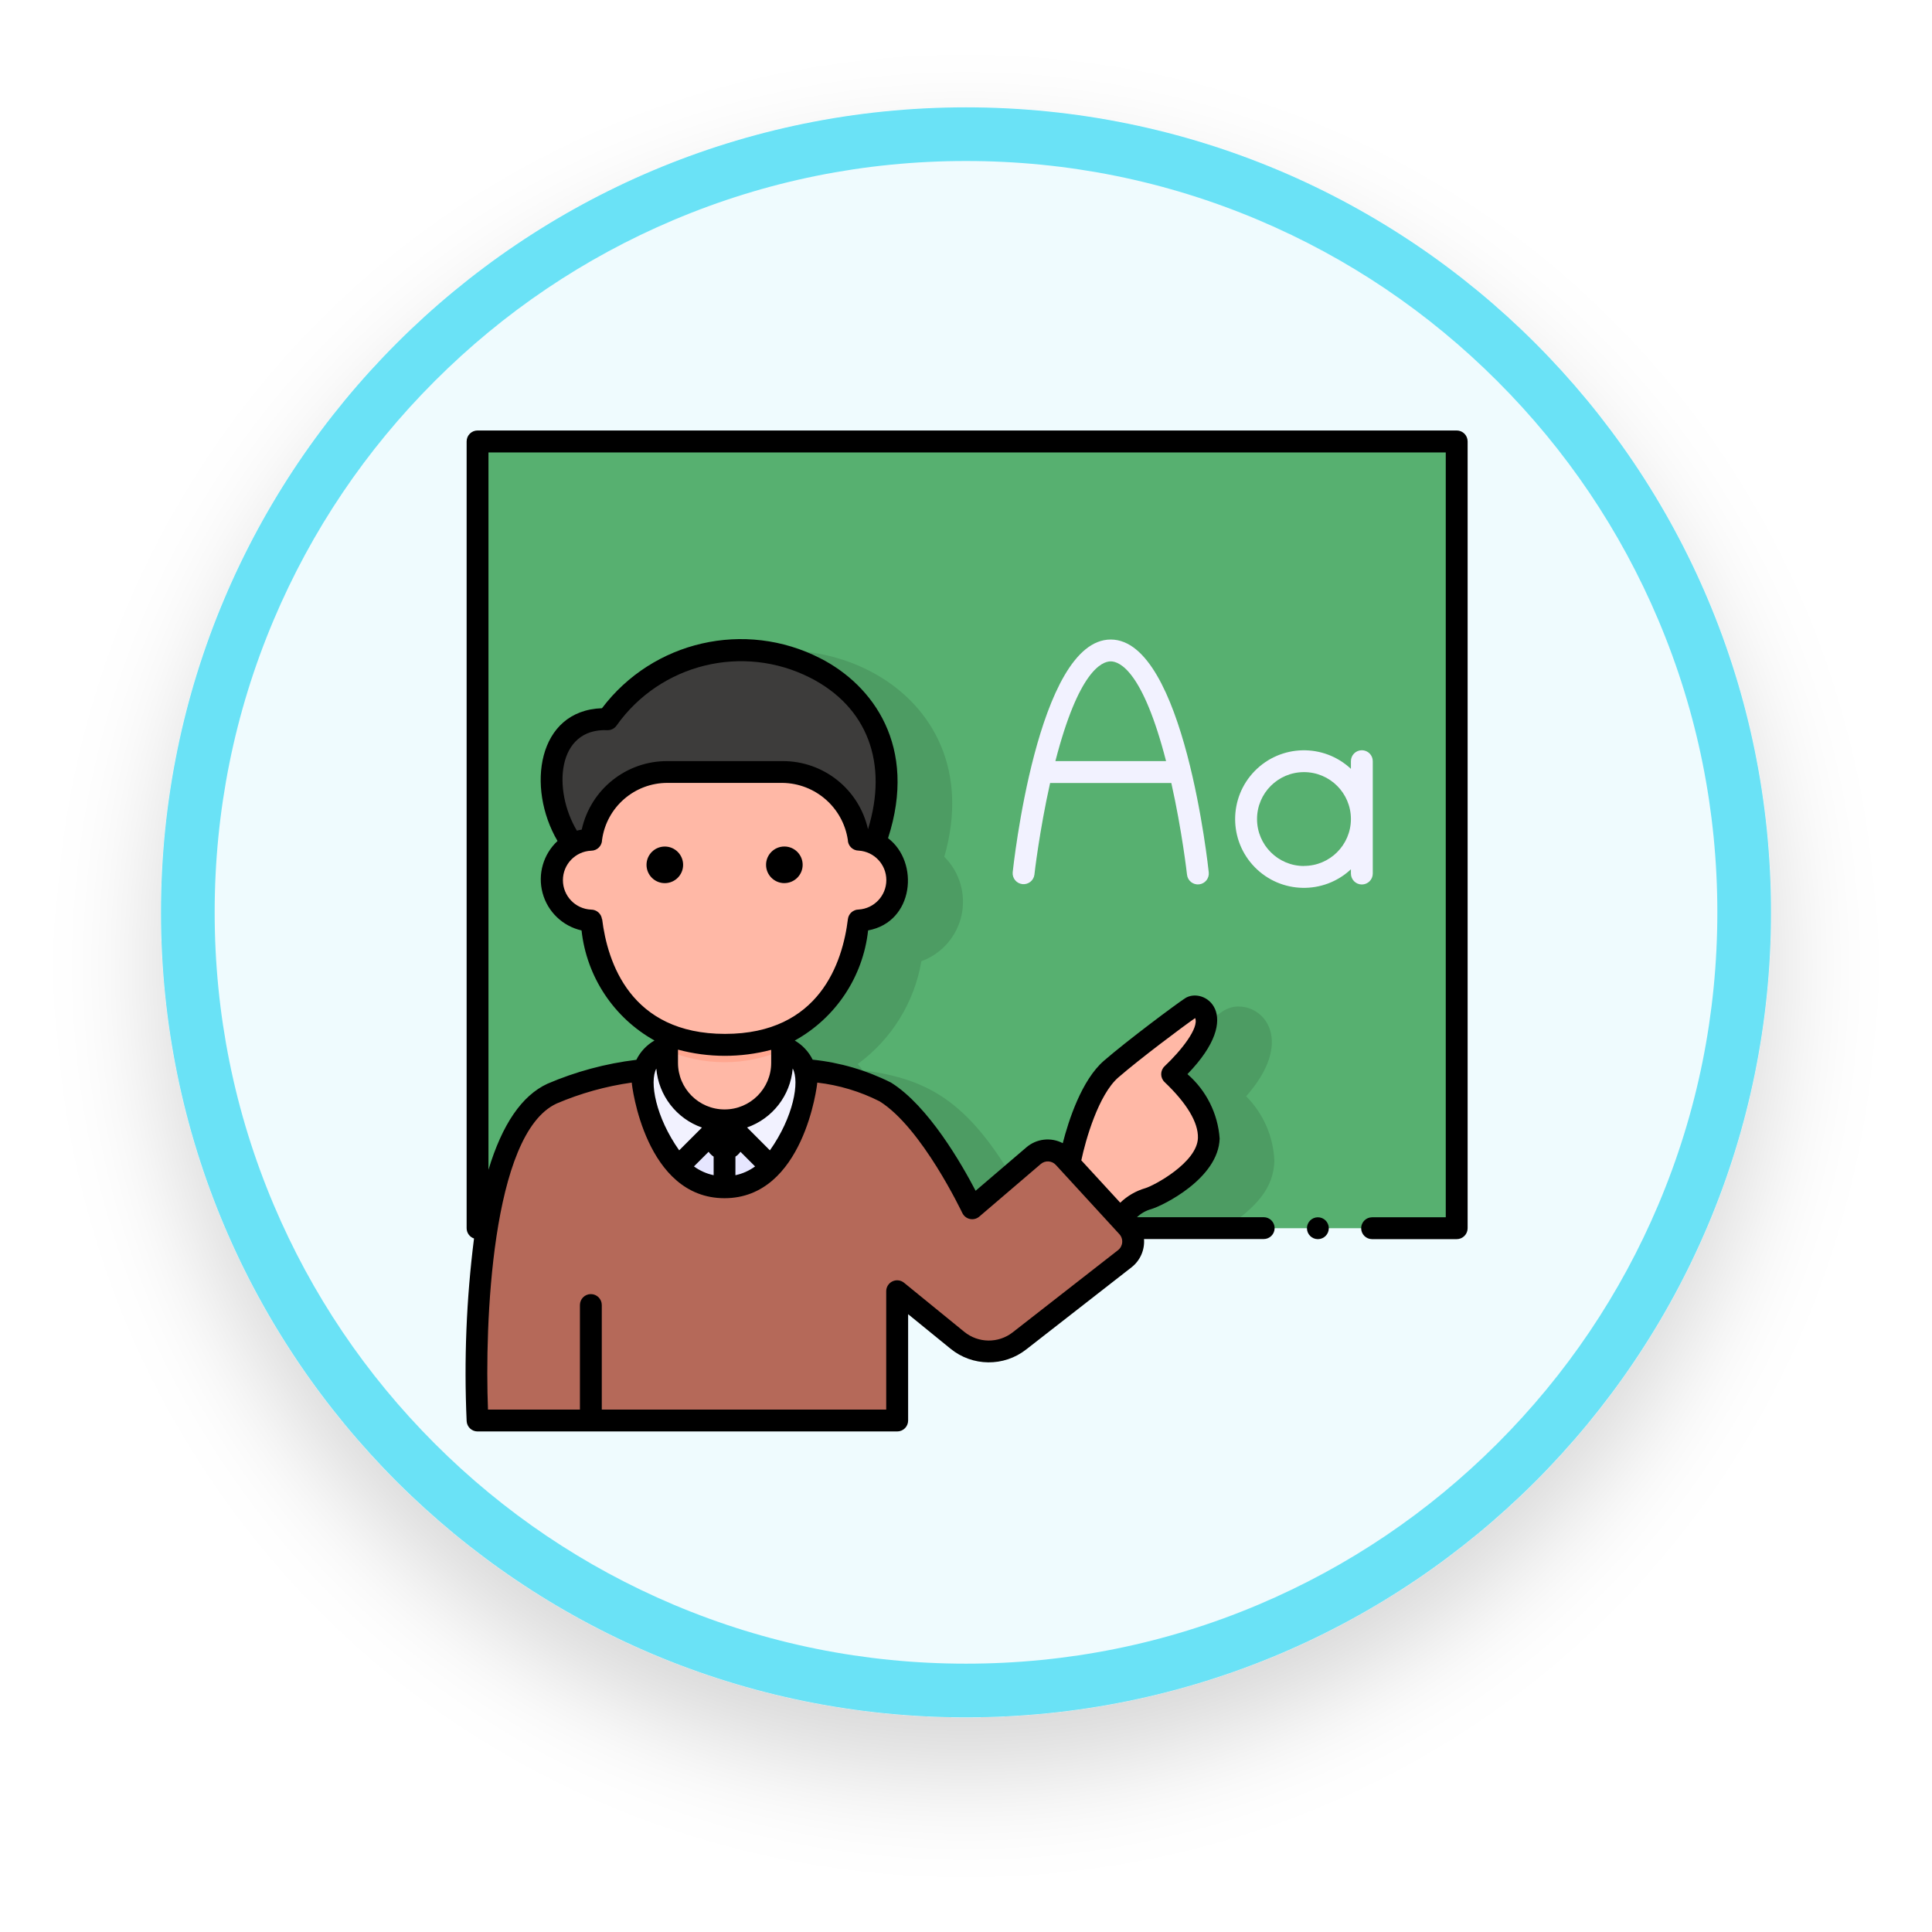
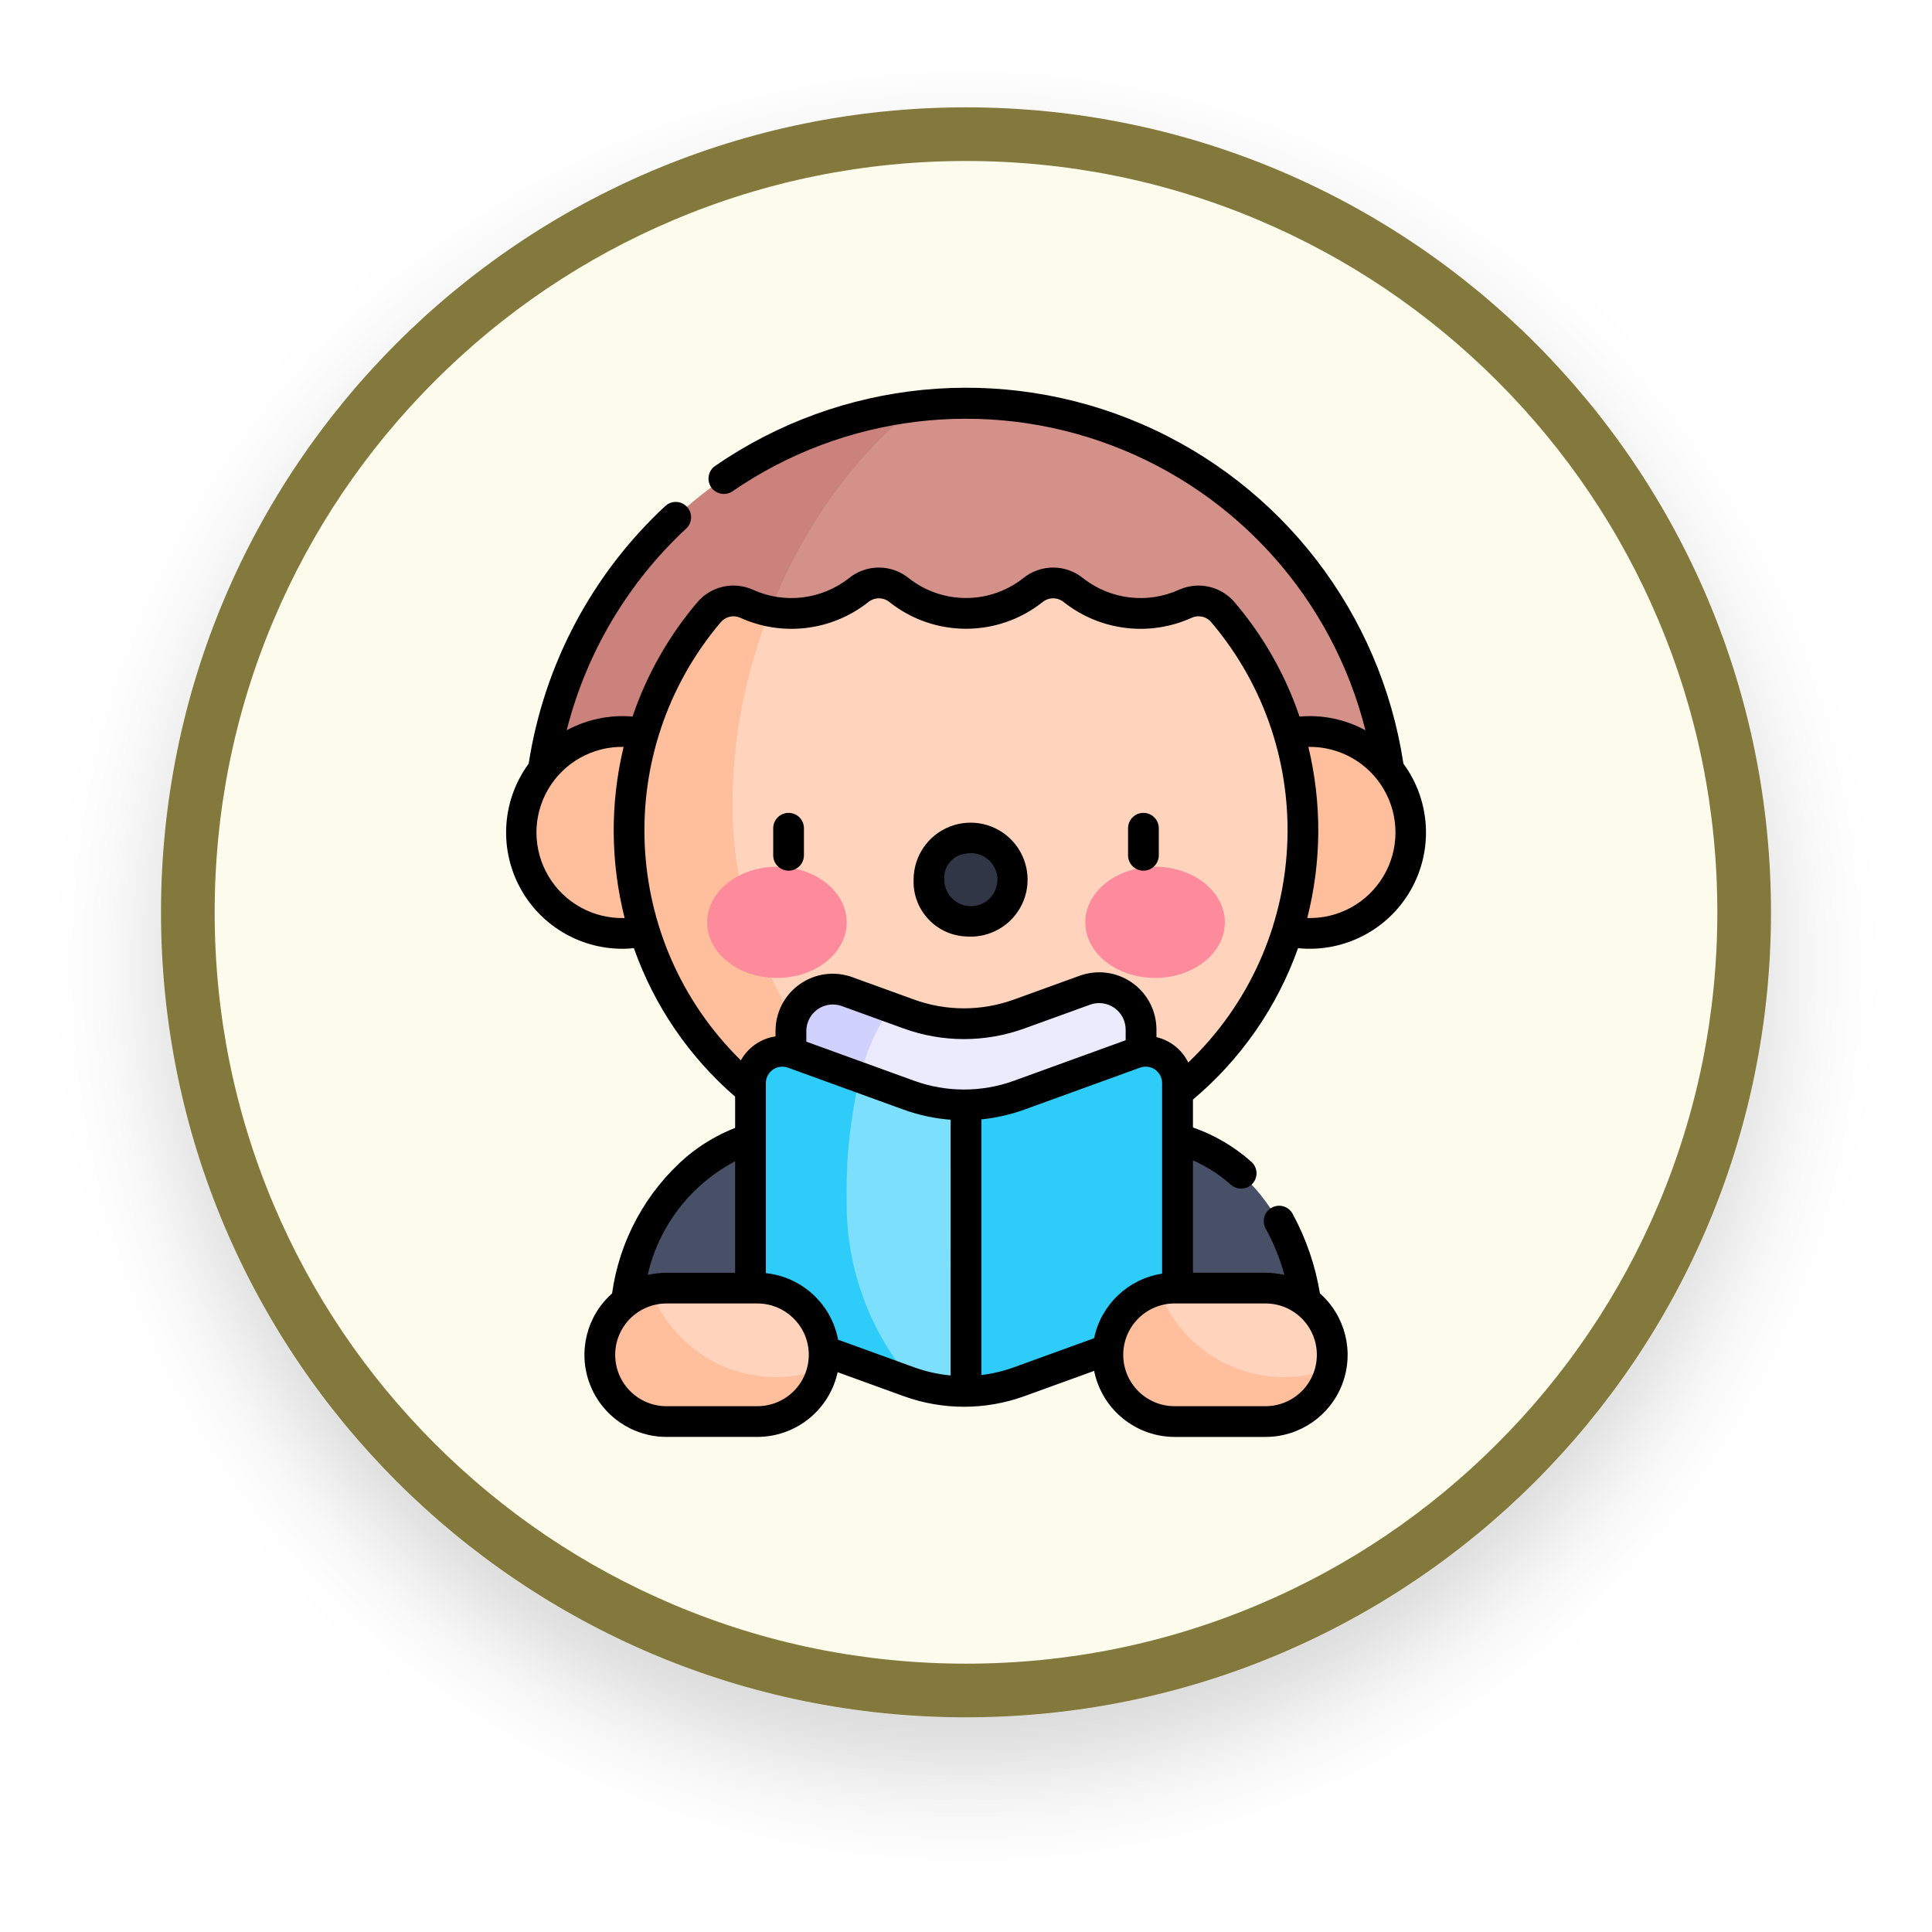
<svg xmlns="http://www.w3.org/2000/svg" width="108" height="108" viewBox="0 0 108 108">
  <defs>
    <filter id="Path_904820" x="0" y="0" width="108" height="108" filterUnits="userSpaceOnUse">
      <feOffset dy="3" input="SourceAlpha" />
      <feGaussianBlur stdDeviation="3" result="blur" />
      <feFlood flood-opacity="0.161" />
      <feComposite operator="in" in2="blur" />
      <feComposite in="SourceGraphic" />
    </filter>
  </defs>
-   <g id="Group_1206345" data-name="Group 1206345" transform="translate(-161 -5953.465)">
-     <g id="Group_1206151" data-name="Group 1206151" transform="translate(0 61.465)">
-       <g id="Group_1203801" data-name="Group 1203801" transform="translate(170 5898)">
-         <g id="Group_1203172" data-name="Group 1203172">
-           <g id="Group_1202793" data-name="Group 1202793">
-             <g id="Group_1178315" data-name="Group 1178315" transform="translate(0 0)">
-               <g id="Group_1173585" data-name="Group 1173585">
-                 <g id="Group_1173428" data-name="Group 1173428">
+   <g id="Group_1226399" data-name="Group 1226399" transform="translate(-616.97 -487.011)">
+     <g id="Group_1226070" data-name="Group 1226070">
+       <g id="Group_1224952" data-name="Group 1224952" transform="translate(-3.03 -393.989)">
+         <g id="Group_1203639" data-name="Group 1203639" transform="translate(0 81)">
+           <g id="Group_1202437" data-name="Group 1202437" transform="translate(0.523 386.813)">
+             <g id="Group_1177315" data-name="Group 1177315" transform="translate(-0.523 -112.813)">
+               <g id="Group_1173585" data-name="Group 1173585" transform="translate(629 532)">
+                 <g id="Group_1173428" data-name="Group 1173428" transform="translate(0 0)">
                  <g id="Group_1171958" data-name="Group 1171958">
                    <g id="Group_1167341" data-name="Group 1167341">
                      <g id="Group_1166792" data-name="Group 1166792">
                        <g transform="matrix(1, 0, 0, 1, -9, -6)" filter="url(#Path_904820)">
-                           <g id="Path_904820-2" data-name="Path 904820" transform="translate(9 6)" fill="#effbfe">
+                           <g id="Path_904820-2" data-name="Path 904820" transform="translate(9 6)" fill="#fdfbec">
                            <path d="M 45 88.5 C 39.127 88.5 33.43 87.35 28.068 85.082 C 22.889 82.891 18.236 79.755 14.241 75.759 C 10.245 71.764 7.109 67.111 4.918 61.932 C 2.65 56.57 1.5 50.873 1.5 45 C 1.5 39.127 2.65 33.43 4.918 28.068 C 7.109 22.889 10.245 18.236 14.241 14.241 C 18.236 10.245 22.889 7.109 28.068 4.918 C 33.43 2.65 39.127 1.5 45 1.5 C 50.873 1.5 56.57 2.65 61.932 4.918 C 67.111 7.109 71.764 10.245 75.759 14.241 C 79.755 18.236 82.891 22.889 85.082 28.068 C 87.35 33.43 88.5 39.127 88.5 45 C 88.5 50.873 87.35 56.57 85.082 61.932 C 82.891 67.111 79.755 71.764 75.759 75.759 C 71.764 79.755 67.111 82.891 61.932 85.082 C 56.57 87.35 50.873 88.5 45 88.5 Z" stroke="none" />
-                             <path d="M 45 3 C 39.329 3 33.829 4.11 28.653 6.299 C 23.652 8.415 19.16 11.443 15.302 15.302 C 11.443 19.16 8.415 23.652 6.299 28.653 C 4.11 33.829 3 39.329 3 45 C 3 50.671 4.11 56.171 6.299 61.347 C 8.415 66.348 11.443 70.84 15.302 74.698 C 19.16 78.557 23.652 81.585 28.653 83.701 C 33.829 85.89 39.329 87 45 87 C 50.671 87 56.171 85.89 61.347 83.701 C 66.348 81.585 70.84 78.557 74.698 74.698 C 78.557 70.84 81.585 66.348 83.701 61.347 C 85.89 56.171 87 50.671 87 45 C 87 39.329 85.89 33.829 83.701 28.653 C 81.585 23.652 78.557 19.16 74.698 15.302 C 70.84 11.443 66.348 8.415 61.347 6.299 C 56.171 4.11 50.671 3 45 3 M 45 -7.62939453125e-06 C 69.853 -7.62939453125e-06 90 20.147 90 45 C 90 69.853 69.853 90 45 90 C 20.147 90 -7.62939453125e-06 69.853 -7.62939453125e-06 45 C -7.62939453125e-06 20.147 20.147 -7.62939453125e-06 45 -7.62939453125e-06 Z" stroke="none" fill="#6ae2f6" />
+                             <path d="M 45 3 C 39.329 3 33.829 4.11 28.653 6.299 C 23.652 8.415 19.16 11.443 15.302 15.302 C 11.443 19.16 8.415 23.652 6.299 28.653 C 4.11 33.829 3 39.329 3 45 C 3 50.671 4.11 56.171 6.299 61.347 C 8.415 66.348 11.443 70.84 15.302 74.698 C 19.16 78.557 23.652 81.585 28.653 83.701 C 33.829 85.89 39.329 87 45 87 C 50.671 87 56.171 85.89 61.347 83.701 C 66.348 81.585 70.84 78.557 74.698 74.698 C 78.557 70.84 81.585 66.348 83.701 61.347 C 85.89 56.171 87 50.671 87 45 C 87 39.329 85.89 33.829 83.701 28.653 C 81.585 23.652 78.557 19.16 74.698 15.302 C 70.84 11.443 66.348 8.415 61.347 6.299 C 56.171 4.11 50.671 3 45 3 M 45 -7.62939453125e-06 C 69.853 -7.62939453125e-06 90 20.147 90 45 C 90 69.853 69.853 90 45 90 C 20.147 90 -7.62939453125e-06 69.853 -7.62939453125e-06 45 C -7.62939453125e-06 20.147 20.147 -7.62939453125e-06 45 -7.62939453125e-06 Z" stroke="none" fill="#83793c" />
                          </g>
                        </g>
                      </g>
                    </g>
                  </g>
                </g>
              </g>
            </g>
          </g>
        </g>
      </g>
-       <g id="profesor" transform="translate(160.511 5889.064)">
-         <g id="Art" transform="translate(27.127 27.611)">
-           <g id="Teacher_II" data-name="Teacher II" transform="translate(0 0)">
-             <path id="Path_1044527" data-name="Path 1044527" d="M32,32H86.734V75.983H32Z" transform="translate(-31.942 -32)" fill="#57b070" />
-             <path id="Path_1044528" data-name="Path 1044528" d="M385.085,173.9v.429a3.845,3.845,0,1,0,0,5.615v.238a.611.611,0,0,0,1.222,0V173.9A.611.611,0,0,0,385.085,173.9Zm-2.624,5.86a2.624,2.624,0,1,1,2.624-2.624A2.624,2.624,0,0,1,382.461,179.755Z" transform="translate(-336.206 -156.025)" fill="#f2f2ff" />
-             <path id="Path_1044529" data-name="Path 1044529" d="M287.773,135.658c-.019-.171-1.372-13.01-5.48-13.01s-5.46,12.839-5.48,13.01a.611.611,0,0,0,1.214.137c0-.027.281-2.458.878-5.128h6.775c.6,2.67.875,5.1.878,5.128A.611.611,0,0,0,287.773,135.658Zm-5.48-11.789c.5,0,1.8.551,3.094,5.576H279.2c1.295-5.025,2.592-5.576,3.093-5.576Z" transform="translate(-246.841 -111.573)" fill="#f2f2ff" />
-             <path id="Path_1044530" data-name="Path 1044530" d="M157.116,147.518a1.62,1.62,0,0,0-.893.263c-.519.341-3.233,2.357-4.6,3.54a9.5,9.5,0,0,0-2.323,4.289,2.44,2.44,0,0,0-2.009.55l-2.259,1.932c-2.819-5.113-5.087-6.514-8.949-7.006a3.117,3.117,0,0,0-.274-.351,8.968,8.968,0,0,0,3.559-5.745,3.542,3.542,0,0,0,1.282-5.839c2.75-9.572-7.942-14.25-14.6-9.9l6.63,30.667h23.676c1.745-1.193,2.7-2.228,2.745-3.768a5.42,5.42,0,0,0-1.577-3.612c2.652-3.006,1.1-5.016-.407-5.016Z" transform="translate(-114.501 -115.931)" fill="#4d9c63" />
-             <path id="Path_1044531" data-name="Path 1044531" d="M298.045,299.231s.7-3.795,2.314-5.19c1.31-1.135,3.991-3.128,4.469-3.442.529-.347,2.094.746-1.068,3.725,1.295,1.231,3.269,3.569,1.056,5.435s-2.221,1.293-2.982,1.785a11.517,11.517,0,0,0-1.631,1.4l-2.848-3.25Z" transform="translate(-264.878 -258.951)" fill="#ffb8a6" />
-             <path id="Path_1044532" data-name="Path 1044532" d="M67.909,326.267,64.36,322.4a1.222,1.222,0,0,0-1.694-.1l-3.432,2.935s-2.3-4.915-4.856-6.5c-2.88-1.791-13.479-2.288-18.636.094-5.036,2.327-4.16,18.273-4.16,18.273H55.039v-7.227s1.5,1.228,3.36,2.738a2.793,2.793,0,0,0,3.478.036l5.883-4.588a1.222,1.222,0,0,0,.149-1.789Z" transform="translate(-31.523 -282.364)" fill="#b56959" />
-             <path id="Path_1044533" data-name="Path 1044533" d="M123.779,330.364a3.521,3.521,0,0,0,5.191,0v-4.67h-5.191Z" transform="translate(-112.508 -289.812)" fill="#e6e6ff" />
-             <path id="Path_1044534" data-name="Path 1044534" d="M116.72,310.18a8.227,8.227,0,0,1-1.979,4.939l-2.6-2.6-2.6,2.6a8.227,8.227,0,0,1-1.979-4.939,1.907,1.907,0,0,1,1.916-1.853H114.8A1.907,1.907,0,0,1,116.72,310.18Z" transform="translate(-98.278 -274.567)" fill="#f2f2ff" />
-             <path id="Path_1044535" data-name="Path 1044535" d="M118.7,292.139V295.1a3.216,3.216,0,1,0,6.432,0v-2.94Z" transform="translate(-108.051 -260.357)" fill="#ffb8a6" />
-             <path id="Path_1044536" data-name="Path 1044536" d="M118.7,299.962a8.183,8.183,0,0,0,6.432,0v-1.487H118.7Z" transform="translate(-108.051 -265.918)" fill="#ffa68f" />
-             <path id="Path_1044537" data-name="Path 1044537" d="M69.033,131.5c5.206-7.744,19.614-3.137,14.523,7.928l-15.379.177C65.106,137.354,64.9,131.324,69.033,131.5Z" transform="translate(-61.699 -115.962)" fill="#3d3c3b" />
-             <path id="Path_1044538" data-name="Path 1044538" d="M83.195,187.071a4.321,4.321,0,0,0-4.261-3.786H72.5a4.3,4.3,0,0,0-4.261,3.786c-2.9,0-2.943,4.416-.011,4.515h.013c.272,2.224,1.573,6.951,7.475,6.951s7.2-4.727,7.475-6.951h.013C86.178,191.486,85.945,187.071,83.195,187.071Z" transform="translate(-61.832 -164.803)" fill="#ffb8a6" />
+       <g id="nino" transform="translate(613.731 508.685)">
+         <g id="Group_1226068" data-name="Group 1226068" transform="translate(32.384 0.859)">
+           <path id="Path_1213643" data-name="Path 1213643" d="M95.462,366.593S88.3,368.3,88.3,378.66h9.426V372.1Z" transform="translate(-82.654 -325.457)" fill="#475066" />
+           <path id="Path_1213644" data-name="Path 1213644" d="M343.42,365.348s7.425,1.852,7.425,12.21h-9.426V365.491Z" transform="translate(-306.778 -324.355)" fill="#475066" />
+           <path id="Path_1213645" data-name="Path 1213645" d="M47.582,31.375a23.875,23.875,0,0,1,47.75,0Z" transform="translate(-46.602 -7.5)" fill="#d3918a" />
+           <path id="Path_1213646" data-name="Path 1213646" d="M58.4,31.081c0-8.366,3.977-17.182,10.326-22.211A23.909,23.909,0,0,0,47.582,32.588h10.87C58.42,32.09,58.4,31.588,58.4,31.081Z" transform="translate(-46.602 -8.713)" fill="#cb827c" />
+           <circle id="Ellipse_12715" data-name="Ellipse 12715" cx="5.645" cy="5.645" r="5.645" transform="translate(38.422 18.357)" fill="#ffbe9c" />
+           <path id="Path_1213647" data-name="Path 1213647" d="M124.792,96.912a1.782,1.782,0,0,0-2.093-.473,6.071,6.071,0,0,1-2.526.539,5.82,5.82,0,0,1-3.721-1.285,1.8,1.8,0,0,0-2.3,0,6.031,6.031,0,0,1-7.441,0,1.8,1.8,0,0,0-2.3,0,5.819,5.819,0,0,1-3.721,1.285,6.071,6.071,0,0,1-2.526-.539,1.785,1.785,0,0,0-2.1.476,18.833,18.833,0,1,0,28.722,0Z" transform="translate(-85.577 -85.222)" fill="#ffd3bc" />
+           <path id="Path_1213648" data-name="Path 1213648" d="M63.1,135.669a22.948,22.948,0,0,1-12.278-20.323,29.6,29.6,0,0,1,2.091-10.734,5.9,5.9,0,0,1-1.3-.417,1.785,1.785,0,0,0-2.1.476,18.8,18.8,0,0,0-3.685,6.784,5.645,5.645,0,1,0,.066,11.033A18.774,18.774,0,0,0,63.1,135.669Z" transform="translate(-39.025 -92.978)" fill="#ffbe9c" />
+           <ellipse id="Ellipse_12716" data-name="Ellipse 12716" cx="3.9" cy="3.106" rx="3.9" ry="3.106" transform="translate(10.385 25.921)" fill="#fd8b9b" />
+           <ellipse id="Ellipse_12717" data-name="Ellipse 12717" cx="3.9" cy="3.106" rx="3.9" ry="3.106" transform="translate(31.525 25.921)" fill="#fd8b9b" />
+           <ellipse id="Ellipse_12718" data-name="Ellipse 12718" cx="2.07" cy="2.317" rx="2.07" ry="2.317" transform="translate(22.785 24.323)" fill="#303646" />
+           <path id="Path_1213649" data-name="Path 1213649" d="M190.149,296.346v-1.232a2.342,2.342,0,0,0-3.143-2.2c-.908.33-2.1.763-3.674,1.331a9.049,9.049,0,0,1-6.159,0l-3.454-1.253a2.342,2.342,0,0,0-3.14,2.2v7.465h19.57v-6.312Z" transform="translate(-155.509 -260.092)" fill="#ecebfd" />
+           <path id="Path_1213650" data-name="Path 1213650" d="M162.876,326.8a9.034,9.034,0,0,1-3.191-.54l-6.475-2.349a1.777,1.777,0,0,0-2.383,1.67v10.839a3.77,3.77,0,0,0,2.484,3.544l6.373,2.312a9.033,9.033,0,0,0,3.191.54l5.914-9.884Z" transform="translate(-138.02 -287.571)" fill="#7ce0fd" />
+           <path id="Path_1213651" data-name="Path 1213651" d="M265.445,323.912l-6.476,2.349a9,9,0,0,1-2.969.54v16.016a9,9,0,0,0,2.969-.54l6.374-2.312a3.77,3.77,0,0,0,2.485-3.544V325.582A1.777,1.777,0,0,0,265.445,323.912Z" transform="translate(-231.145 -287.57)" fill="#2ecdf9" />
+           <path id="Path_1213652" data-name="Path 1213652" d="M328.96,439.367h5.08a3.731,3.731,0,1,1,0,7.461h-5.08a3.731,3.731,0,1,1,0-7.461Z" transform="translate(-292.443 -389.895)" fill="#ffd3bc" />
+           <path id="Path_1213653" data-name="Path 1213653" d="M176.183,294.491l-2.462-.893a2.342,2.342,0,0,0-3.14,2.2v7.465h3.167C173.94,299.388,174.685,296.529,176.183,294.491Z" transform="translate(-155.51 -260.698)" fill="#d1d1fd" />
+           <path id="Path_1213654" data-name="Path 1213654" d="M156.206,332.328a28.523,28.523,0,0,1,.727-7.065l-3.723-1.35a1.777,1.777,0,0,0-2.383,1.67v10.839a3.77,3.77,0,0,0,2.484,3.544l6.373,2.312c.1.035.195.067.292.1a15.213,15.213,0,0,1-3.772-10.048Z" transform="translate(-138.02 -287.571)" fill="#2ecdf9" />
+           <path id="Path_1213655" data-name="Path 1213655" d="M86.1,439.367h-5.08a3.731,3.731,0,0,0,0,7.461H86.1a3.731,3.731,0,0,0,0-7.461Z" transform="translate(-72.91 -389.895)" fill="#ffd3bc" />
+           <g id="Group_1226067" data-name="Group 1226067" transform="translate(4.384 49.577)">
+             <path id="Path_1213656" data-name="Path 1213656" d="M87.137,445.154a7.45,7.45,0,0,1-6.99-4.872,3.731,3.731,0,0,0,.878,7.356H86.1a3.732,3.732,0,0,0,3.65-2.958,7.426,7.426,0,0,1-2.618.475Z" transform="translate(-77.294 -440.282)" fill="#ffbe9c" />
+             <path id="Path_1213657" data-name="Path 1213657" d="M335.071,445.154a7.45,7.45,0,0,1-6.99-4.872,3.731,3.731,0,0,0,.878,7.356h5.08a3.732,3.732,0,0,0,3.65-2.958,7.426,7.426,0,0,1-2.618.475Z" transform="translate(-296.826 -440.282)" fill="#ffbe9c" />
          </g>
        </g>
-         <g id="Outline" transform="translate(26.515 27)">
-           <g id="Teacher_II-2" data-name="Teacher II" transform="translate(0 0)">
-             <path id="Path_1044539" data-name="Path 1044539" d="M110.337,217.365a1.023,1.023,0,1,0,1.023,1.023,1.023,1.023,0,0,0-1.023-1.023Z" transform="translate(-99.199 -194.107)" />
-             <path id="Path_1044540" data-name="Path 1044540" d="M165.022,219.409A1.023,1.023,0,1,0,164,218.387a1.023,1.023,0,0,0,1.023,1.023Z" transform="translate(-147.203 -194.107)" />
-             <path id="Path_1044541" data-name="Path 1044541" d="M81.919,27H27.185a.611.611,0,0,0-.611.611V71.593a.609.609,0,0,0,.413.575,59.884,59.884,0,0,0-.412,10.21.611.611,0,0,0,.61.577H50.643a.611.611,0,0,0,.611-.611V76.4c.607.495,1.442,1.175,2.364,1.925a3.387,3.387,0,0,0,4.239.044l5.883-4.588a1.827,1.827,0,0,0,.7-1.581h6.69a.611.611,0,0,0,0-1.222H64.046a1.879,1.879,0,0,1,.8-.453c.618-.18,3.755-1.7,3.822-3.945a5.26,5.26,0,0,0-1.8-3.6c3.26-3.363.9-4.918-.136-4.238-.5.325-3.213,2.347-4.534,3.491-1.243,1.076-1.972,3.328-2.3,4.607a1.824,1.824,0,0,0-2.034.234l-2.838,2.427c-.76-1.461-2.634-4.745-4.731-6.049a12.626,12.626,0,0,0-4.378-1.28,2.544,2.544,0,0,0-1-1.069,8.032,8.032,0,0,0,4.1-6.157c2.57-.47,2.879-3.818,1.114-5.155,1.662-5.13-.831-8.549-3.791-10.058a9.732,9.732,0,0,0-12.2,2.793c-3.614.121-4.239,4.432-2.485,7.422a2.927,2.927,0,0,0,1.343,5A8.047,8.047,0,0,0,37.076,61.1a2.544,2.544,0,0,0-1.015,1.08,18.141,18.141,0,0,0-4.973,1.339c-1.427.659-2.527,2.27-3.293,4.808v-40.1H81.308V70.983H77.19a.611.611,0,0,0,0,1.222h4.729a.611.611,0,0,0,.611-.611V27.611A.611.611,0,0,0,81.919,27ZM63.008,63.163c1.207-1.046,3.6-2.837,4.291-3.316.225.55-.779,1.817-1.708,2.692a.611.611,0,0,0,0,.887c1.244,1.183,1.889,2.263,1.863,3.122-.041,1.378-2.467,2.67-2.942,2.808a3.37,3.37,0,0,0-1.4.812L60.935,67.8c.237-1.132.959-3.673,2.073-4.638ZM38.389,61.611a10.126,10.126,0,0,0,5.21.011v.727a2.605,2.605,0,0,1-5.21,0ZM40.1,67.322a1.111,1.111,0,0,0,.282.271V68.63a2.854,2.854,0,0,1-1.1-.491Zm1.5.271a1.111,1.111,0,0,0,.282-.271l.817.818a2.854,2.854,0,0,1-1.1.491Zm.651-1.631a3.835,3.835,0,0,0,2.551-3.295c.4.739.038,2.719-1.275,4.574Zm-7.82-22.208a.608.608,0,0,0,.532-.27,8.532,8.532,0,0,1,10.825-2.657c3.188,1.625,4.367,4.763,3.223,8.464a4.876,4.876,0,0,0-4.787-3.809H37.8a4.879,4.879,0,0,0-4.792,3.829c-.093.016-.183.035-.271.059-1.36-2.279-1.121-5.731,1.7-5.617Zm-.291,10.567a.611.611,0,0,0-.606-.537h0a1.648,1.648,0,0,1,0-3.293.611.611,0,0,0,.611-.611A3.685,3.685,0,0,1,37.8,46.7h6.432a3.746,3.746,0,0,1,3.65,3.175.611.611,0,0,0,.611.611,1.65,1.65,0,0,1,0,3.293h0a.611.611,0,0,0-.606.537c-.293,2.4-1.575,6.415-6.869,6.415s-6.576-4.019-6.869-6.415Zm3.037,8.346a3.835,3.835,0,0,0,2.551,3.3L38.456,67.24c-1.313-1.855-1.676-3.834-1.275-4.574Zm-5.58,1.96a16.532,16.532,0,0,1,4.208-1.174c0,.158.76,6.463,5.185,6.463s5.182-6.325,5.185-6.462A10.331,10.331,0,0,1,49.658,64.5c2.368,1.473,4.6,6.2,4.626,6.243a.611.611,0,0,0,.95.2l3.432-2.936a.609.609,0,0,1,.847.051l3.549,3.867a.612.612,0,0,1-.074.895L57.105,77.41a2.171,2.171,0,0,1-2.717-.028c-1.856-1.509-3.359-2.736-3.359-2.737a.611.611,0,0,0-1,.473v6.616h-15.9V75.888a.611.611,0,0,0-1.222,0v5.845H27.768c-.185-4.693.172-15.416,3.833-17.107Z" transform="translate(-26.515 -27)" />
-             <circle id="Ellipse_12669" data-name="Ellipse 12669" cx="0.611" cy="0.611" r="0.611" transform="translate(47.033 43.983)" />
-           </g>
+         <g id="Group_1226069" data-name="Group 1226069" transform="translate(31.525 0)">
+           <path id="Path_1213658" data-name="Path 1213658" d="M162.78,210.692a.859.859,0,0,0,.859-.859V208.32a.859.859,0,0,0-1.718,0v1.513A.859.859,0,0,0,162.78,210.692Z" transform="translate(-146.984 -183.695)" />
+           <path id="Path_1213659" data-name="Path 1213659" d="M233.357,218.681a3.186,3.186,0,1,0-2.929-3.176A3.064,3.064,0,0,0,233.357,218.681Zm0-4.633a1.483,1.483,0,1,1-1.211,1.457A1.353,1.353,0,0,1,233.357,214.047Z" transform="translate(-207.643 -188.006)" />
+           <path id="Path_1213660" data-name="Path 1213660" d="M335.938,210.692a.859.859,0,0,0,.859-.859V208.32a.859.859,0,1,0-1.718,0v1.513A.859.859,0,0,0,335.938,210.692Z" transform="translate(-300.306 -183.695)" />
+           <path id="Path_1213661" data-name="Path 1213661" d="M38.029,31.364a6.442,6.442,0,0,0,.645-.034,19.588,19.588,0,0,0,5.659,8.3v1.744a9.945,9.945,0,0,0-2.709,1.607,12.349,12.349,0,0,0-4.17,7.649,4.587,4.587,0,0,0,3.045,8.02h5.08a4.6,4.6,0,0,0,4.485-3.617l3.693,1.34a9.906,9.906,0,0,0,6.745,0l3.9-1.414a4.6,4.6,0,0,0,4.5,3.692h5.08a4.587,4.587,0,0,0,3.042-8.023,14.135,14.135,0,0,0-1.532-4.46.859.859,0,1,0-1.5.838,11.662,11.662,0,0,1,1.045,2.587,4.929,4.929,0,0,0-1.054-.121H69.926V43.194a7.956,7.956,0,0,1,2.12,1.359.859.859,0,1,0,1.148-1.279,9.711,9.711,0,0,0-3.268-1.922V39.792A19.641,19.641,0,0,0,75.8,31.33a6.5,6.5,0,0,0,5.891-10.315A24.719,24.719,0,0,0,43.215,4.372a.859.859,0,1,0,.977,1.414A23.025,23.025,0,0,1,79.568,19.15a6.505,6.505,0,0,0-3.684-.768,19.553,19.553,0,0,0-3.63-6.389,2.65,2.65,0,0,0-3.105-.7,5.208,5.208,0,0,1-5.339-.625,2.656,2.656,0,0,0-3.4,0,5.17,5.17,0,0,1-6.342,0,2.657,2.657,0,0,0-3.4,0,5.208,5.208,0,0,1-5.339.625,2.649,2.649,0,0,0-3.109.7A19.551,19.551,0,0,0,38.6,18.381a6.569,6.569,0,0,0-3.683.768,23.127,23.127,0,0,1,6.68-11.276.859.859,0,1,0-1.169-1.259,24.8,24.8,0,0,0-7.635,14.4,6.5,6.5,0,0,0,5.241,10.349ZM76.377,20.077a4.785,4.785,0,1,1-.062,9.567,19.846,19.846,0,0,0,.062-9.567ZM44.333,43.245v6.228H40.5a4.974,4.974,0,0,0-1.055.121,9.571,9.571,0,0,1,4.889-6.349Zm1.246,13.689H40.5a2.871,2.871,0,1,1,0-5.743h5.08a2.874,2.874,0,0,1,2.866,2.7v0A2.874,2.874,0,0,1,45.579,56.933Zm10.8-1.72a8.163,8.163,0,0,1-2.038-.455L50.09,53.216a4.6,4.6,0,0,0-4.039-3.72V38.871a.919.919,0,0,1,1.23-.863h0l6.475,2.349a10.031,10.031,0,0,0,2.624.564ZM54.341,38.742l-6.028-2.187v-.594A1.481,1.481,0,0,1,50.3,34.567l3.455,1.253a9.9,9.9,0,0,0,6.743,0c1.574-.568,2.767-1,3.676-1.331a1.482,1.482,0,0,1,1.99,1.394v.593l-6.25,2.267A8.183,8.183,0,0,1,54.341,38.742ZM64.406,53.13l-4.491,1.629a8.139,8.139,0,0,1-1.817.432V40.9a10.026,10.026,0,0,0,2.4-.545l6.476-2.349h0a.918.918,0,0,1,1.226.864V49.525a4.6,4.6,0,0,0-3.8,3.605ZM73.98,51.19a2.871,2.871,0,0,1,0,5.743H68.9a2.871,2.871,0,1,1,0-5.743ZM43.532,13.108a.926.926,0,0,1,1.084-.251,6.924,6.924,0,0,0,7.154-.867.938.938,0,0,1,1.2,0,6.886,6.886,0,0,0,8.541,0,.938.938,0,0,1,1.2,0,6.921,6.921,0,0,0,7.154.866.922.922,0,0,1,1.08.248,17.973,17.973,0,0,1-1.281,24.618,2.657,2.657,0,0,0-1.779-1.42v-.42a3.2,3.2,0,0,0-4.3-3.009c-.908.33-2.1.763-3.673,1.33a8.18,8.18,0,0,1-5.574,0l-3.454-1.253a3.2,3.2,0,0,0-4.293,3.01v.3a2.672,2.672,0,0,0-1.938,1.34,18.012,18.012,0,0,1-1.125-24.49ZM38.1,20.077a19.918,19.918,0,0,0,.057,9.567,4.785,4.785,0,1,1-.057-9.567Z" transform="translate(-31.525 0)" />
        </g>
      </g>
    </g>
  </g>
</svg>
